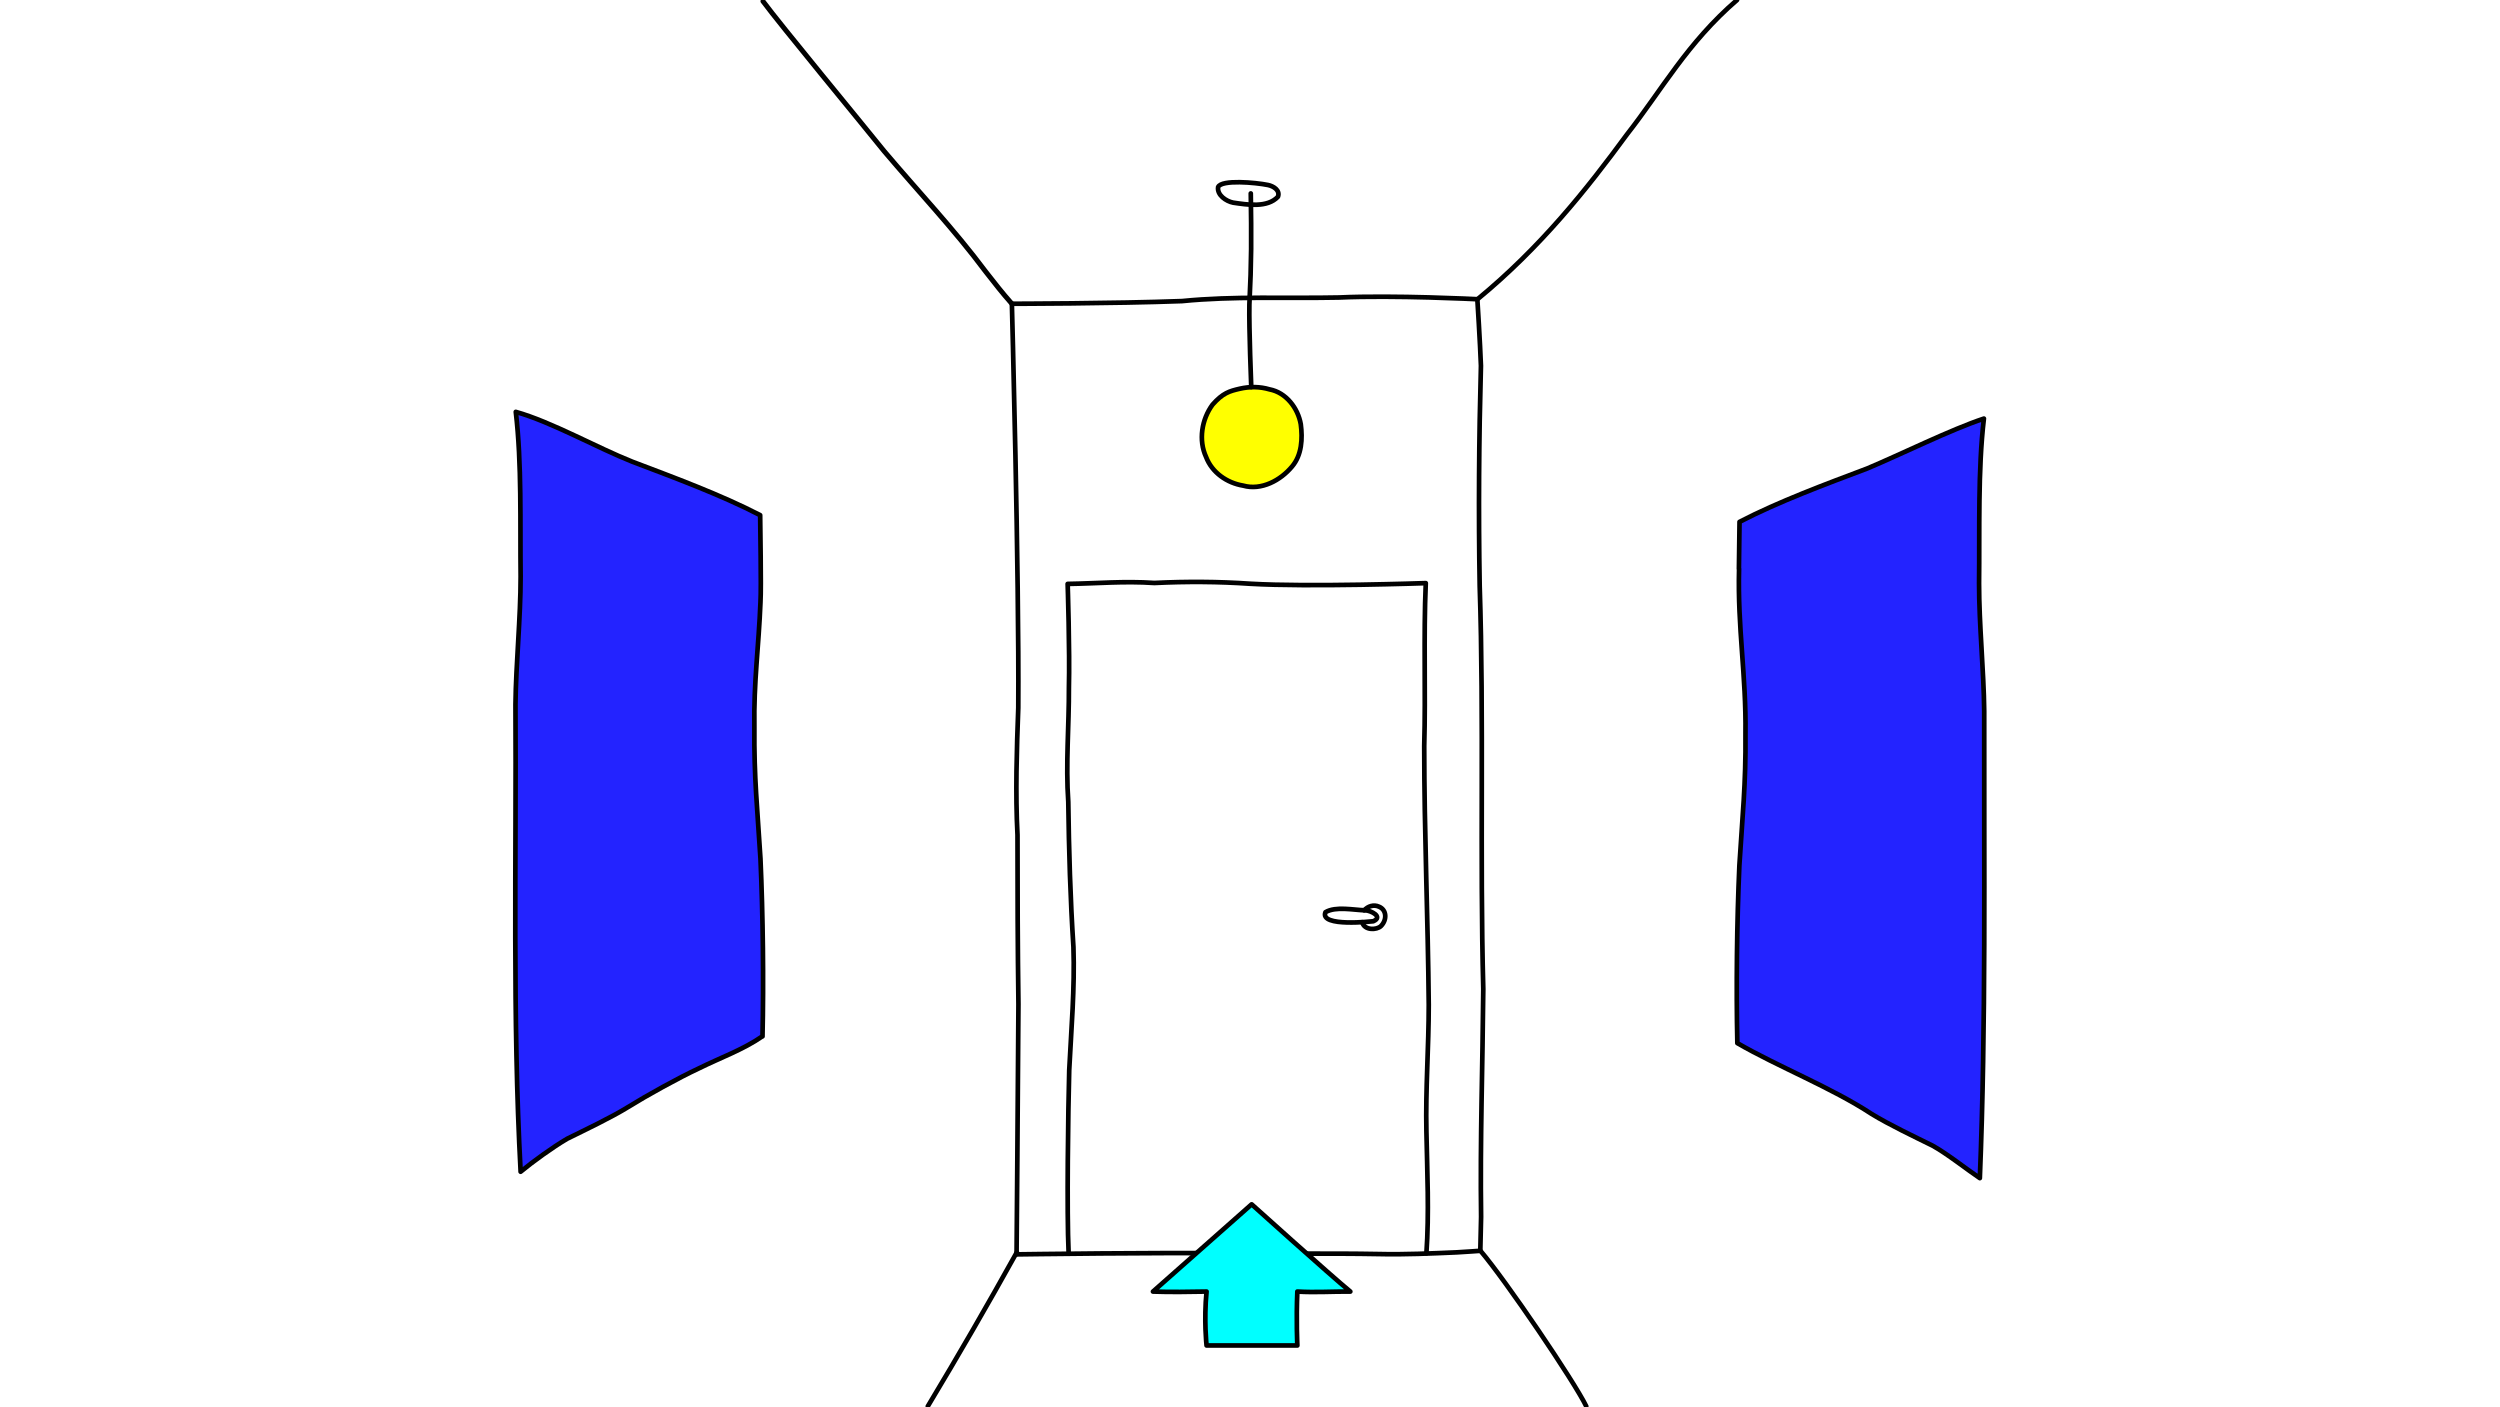
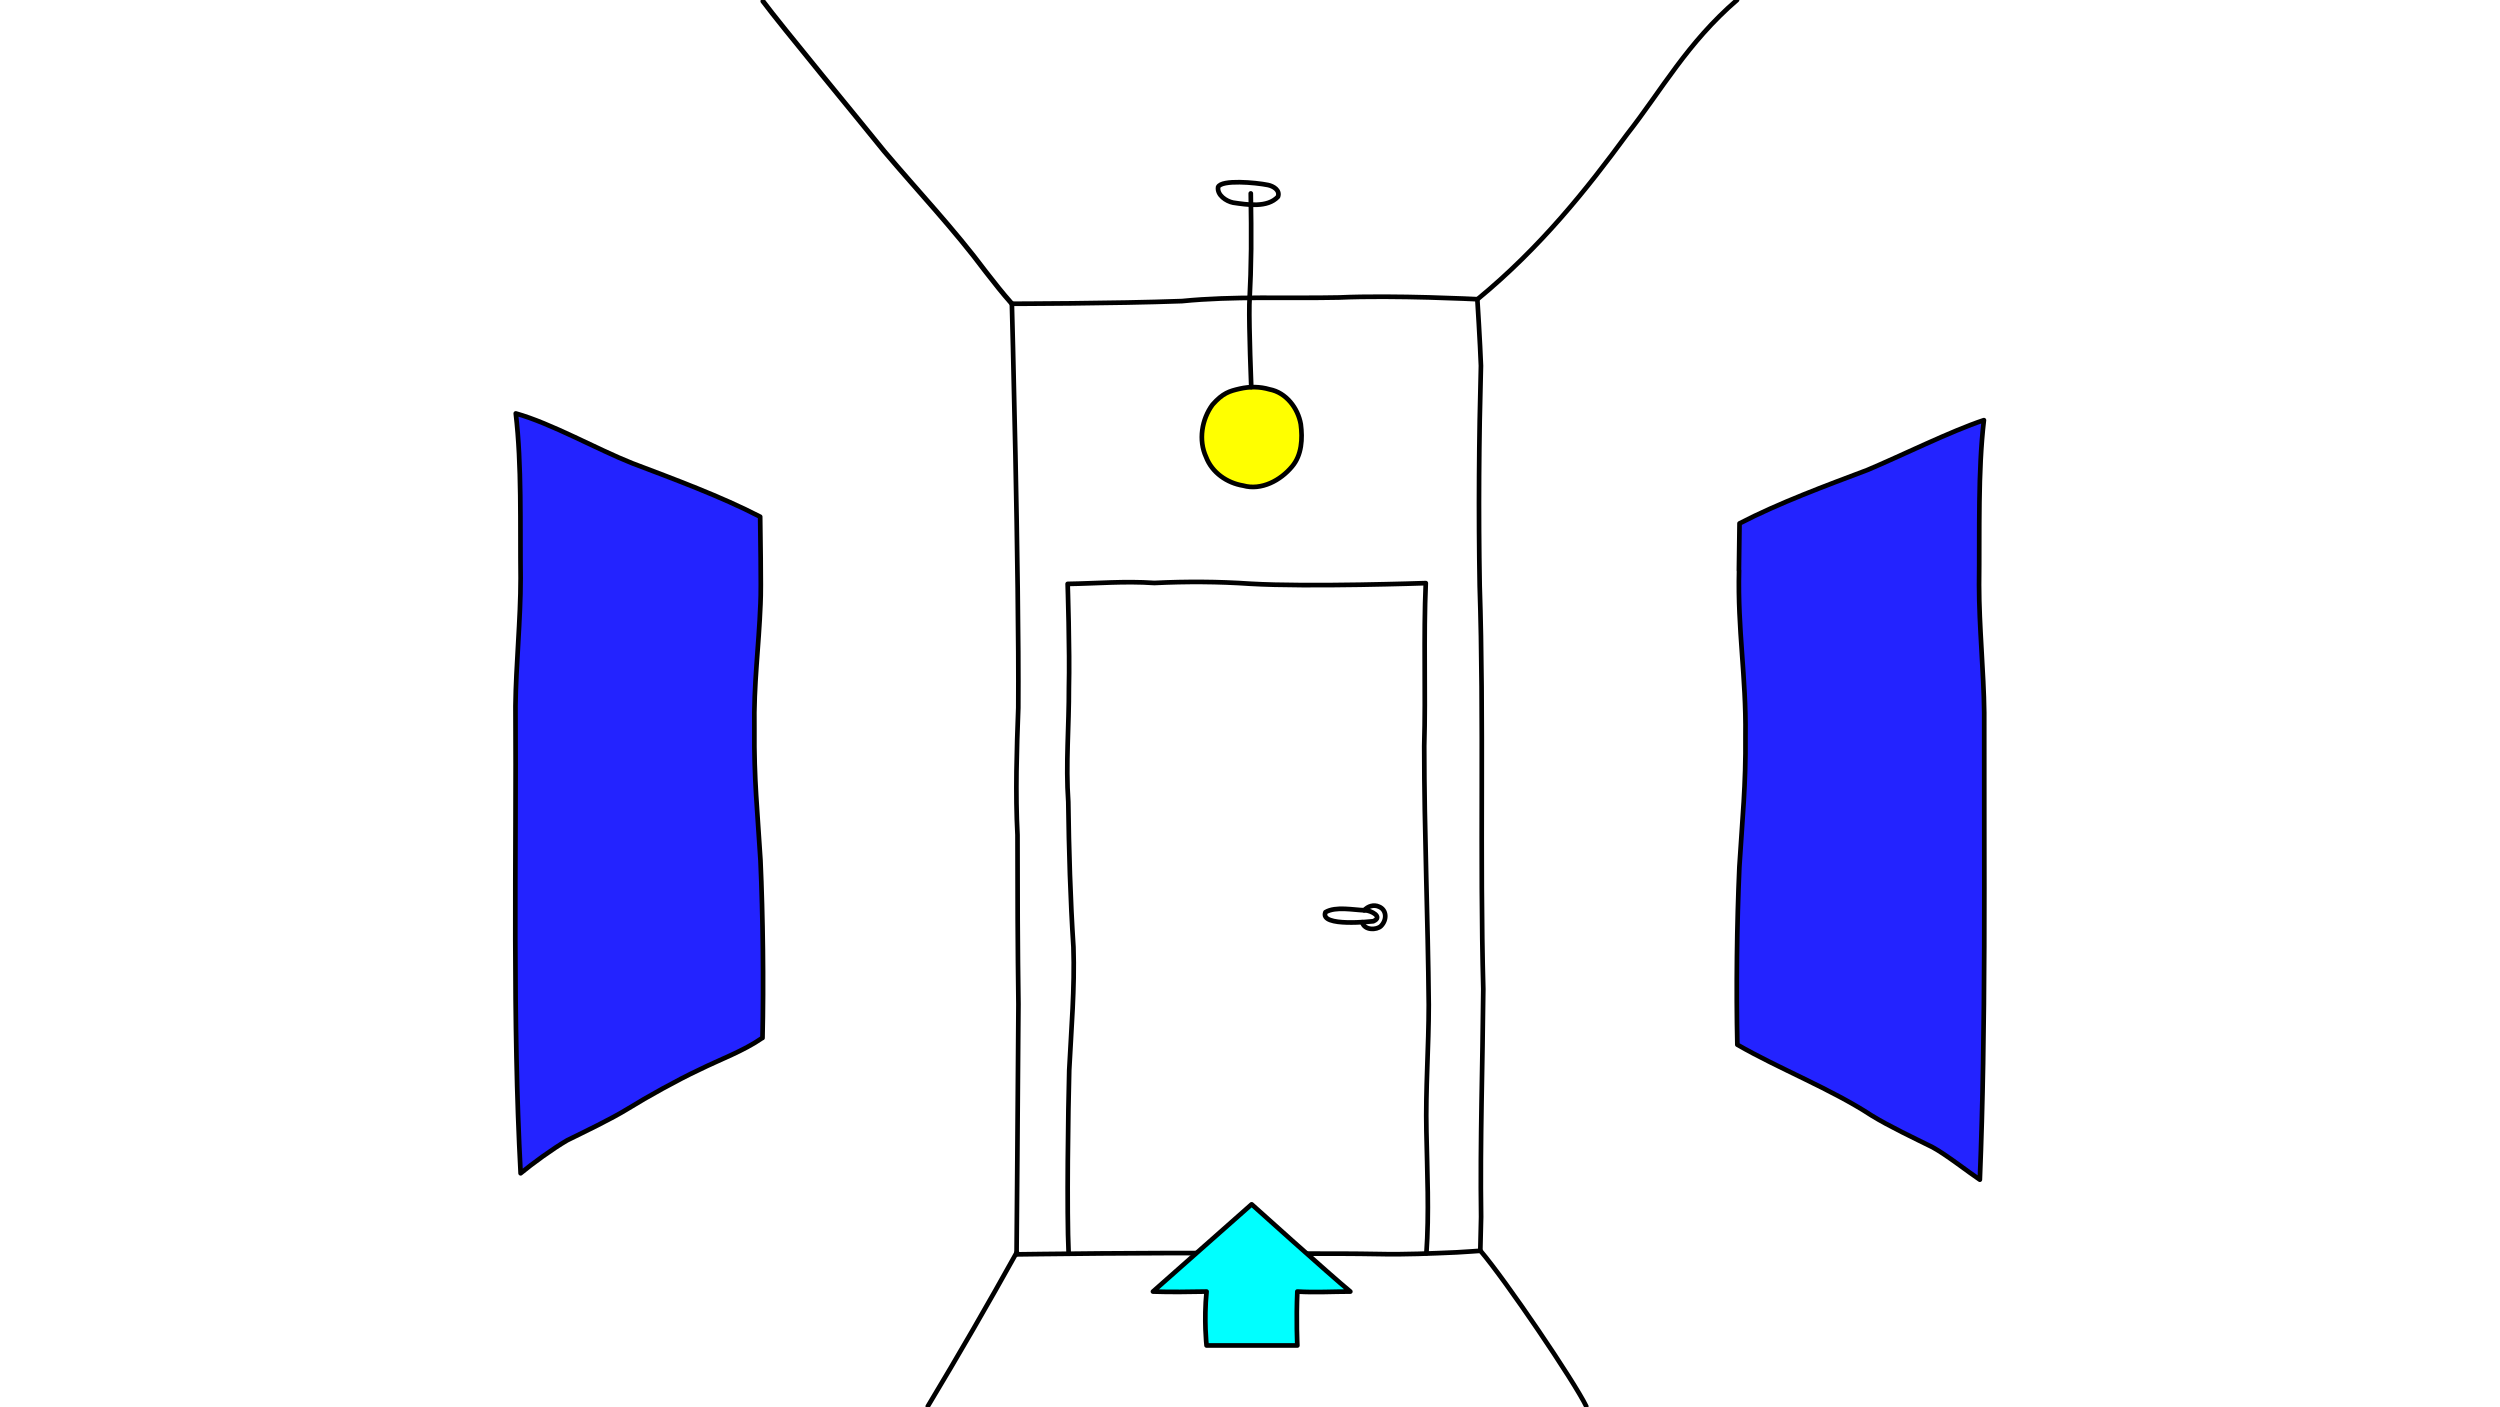
<svg xmlns="http://www.w3.org/2000/svg" id="Ebene_1" version="1.1" viewBox="0 0 1600 900">
  <defs>
    <style>
      .st0, .st1, .st2 {
        fill: none;
      }

      .st1 {
        stroke-width: 3.2px;
      }

      .st1, .st2, .st3, .st4, .st5 {
        stroke: #000;
        stroke-linecap: round;
        stroke-linejoin: round;
      }

      .st2, .st3, .st4, .st5 {
        stroke-width: 3px;
      }

      .st3 {
        fill: #2323ff;
      }

      .st4 {
        fill: aqua;
      }

      .st5 {
        fill: #ff0;
      }
    </style>
  </defs>
  <g id="New_Layer_1">
    <path id="STROKE_431497de-9001-423a-a552-ab8ff0ccda43" class="st1" d="M488.3.8c11,14.9,63.8,78.8,77.6,96,21.9,25.9,44.6,49.8,64.9,77,6.6,8.4,10.1,13,16.8,20.6" />
-     <path id="STROKE_680e2007-6a32-49b4-93a5-899033f13c68" class="st2" d="M945.5,191.6c40.4-33.2,70.1-70.6,95.7-105.5C1063.6,57.5,1079.8,27.5,1111.7,0" />
+     <path id="STROKE_680e2007-6a32-49b4-93a5-899033f13c68" class="st2" d="M945.5,191.6c40.4-33.2,70.1-70.6,95.7-105.5,22.4-28.6,38.6-58.6,70.5-86.1" />
    <path id="STROKE_3e462730-f6e7-44cf-b3d4-6a5eb50b3e41" class="st2" d="M947.5,800.5c16.3,19.1,60.1,83.8,67.7,99.5" />
    <path id="STROKE_e35a6a1c-f590-4f62-8732-7e624bfb9198" class="st2" d="M650.8,801.4c-18.4,33.1-37.4,66-57,98.6" />
    <path id="STROKE_555ca850-e942-47d8-9b44-3893f0450e8f" class="st2" d="M947.5,800.5s-9.6.7-15.1,1c-16.4.7-33.4,1.5-49.9,1.1-32.2-.6-66,0-98.2-.4-34.4-.8-133.7.6-133.7.6,0,0,.9-106.8,1.2-160.1-.5-36-.6-72.3-.6-108.3-1.4-26.9-.5-54.5.5-81.4.6-85.9-4.1-258.6-4.1-258.6,0,0,65-.1,108.9-1.7,33-3.3,67.3-1.6,100.5-2.3,35.3-1.6,88.5,1.1,88.5,1.1,0,0,1.8,28.4,2.3,42.6-1.3,47-1.6,93.7-.8,140.8,2.8,86.1,0,172,2.3,258.1-.4,48.7-2.1,97.1-1.4,145.8-.3,12-.5,21.5-.5,21.5v.2h0Z" />
    <path id="STROKE_6e20f9db-b4d5-44db-a1a2-418bbd67a69e" class="st2" d="M871.8,590.2c1.4,5.4,9.3,5.1,12,2.5h0c4-4,3.7-10.4-1.2-12.4-3.4-1.6-7.2-.3-9.5,2.3" />
    <path id="STROKE_e4c1e2fd-ebd4-4c33-87ba-3d45db8aa361" class="st2" d="M878.9,589.6c6.5-2.8-1.5-6.9-5.2-7-7.6-.2-18.8-2.7-25.4,1.2-4.1,9.8,30.6,5.8,30.6,5.8h0Z" />
    <path id="STROKE_d0633768-ce49-4471-ba42-43c3bf4d6fbf" class="st2" d="M683.9,801.4c-1.2-25.4-.3-91.1.4-116.5,1.3-26.2,3.6-52.5,2.7-78.8-2-30.9-2.9-62-3.3-92.9-1.7-24.3.5-48.7.4-73.1.6-23.3-.8-66.4-.8-66.4,19.4-.3,36.1-1.9,55.5-.6,20.6-1,40.9-.9,61.4.5,37.4,2.2,112.3-.4,112.3-.4-1.5,34.6,0,69.6-1,104.3,0,55.2,2.4,110.4,2.9,165.6,0,26.9-2.1,54.1-1.5,81,.5,25.9,1.8,52.1,0,78" />
    <path id="STROKE_b8a62a33-bae4-4afb-9b1f-f862b08a09f3" class="st5" d="M776,259c-6.9,9.4-9.1,22.7-4.1,33.5,3.8,10,13.4,16.6,23.7,18.3,11.7,3.3,24-3.4,31.3-12.2,6.3-7.4,6.8-17.9,5.6-27.1-1.8-10.3-9.4-20.3-20-22.3-6.1-1.8-12.6-1.9-19.1-.4s-10.8,2.7-17.4,10.2h0Z" />
    <path id="STROKE_e81e50d4-41f7-4de7-a9e4-af441fb7ab7d" class="st2" d="M800.5,123.8c.4,27.9.5,43.2-.9,71.1-.3,15.1,1.2,52.8,1.2,52.8" />
    <path id="STROKE_c3775975-608a-448f-aeb5-0a8d44505228" class="st2" d="M811.5,118.4c3.4.7,7.9,3.3,6.4,7.5-6.8,7.3-19.7,5.1-28.7,3.8-4.5-.9-10.4-4.9-9.6-10,2.1-4.9,24-2.9,31.9-1.3h0Z" />
  </g>
  <path id="Tür" class="st0" d="M683.9,801.4c-1.2-25.4-.3-91.1.4-116.5,1.3-26.2,3.6-52.5,2.7-78.8-2-30.9-2.9-62-3.3-92.9-1.7-24.3.5-48.7.4-73.1.6-23.3-.8-66.4-.8-66.4,19.4-.3,36.1-1.9,55.5-.6,20.6-1,40.9-.9,61.4.5,37.4,2.2,112.3-.4,112.3-.4-1.5,34.6,0,69.6-1,104.3,0,55.2,2.4,110.4,2.9,165.6,0,26.9-2.1,54.1-1.5,81,.5,25.9,1.8,52.1,0,78,0,0-13.8.9-30.3.5-32.2-.6-66,0-98.2-.4-34.4-.8-100.4-.9-100.4-.9h-.1Z" />
  <g id="New_Layer_2">
-     <path id="STROKE_4a129a39-2291-4a99-adac-df2183be8268" class="st3" d="M488,663.2c-12.4,8.6-26.9,13.7-40.8,20.6-12.9,6-33.3,17.3-45.2,24.7-11.2,6.9-27.5,14.6-39,20.3-9.4,5.5-22.2,14.8-29.8,21.1-5.3-98.9-2.7-200-3.3-299.1.3-26.2,3.3-55.2,3.3-81.8-.4-33.8.8-72.3-3.1-105.4,22.8,6.4,51.9,22.9,74.6,31.9,26.6,10.1,56.7,21.2,81.8,34.2,0,7.3.8,44.8.2,55.8-1.1,28.2-4.4,51.2-3.9,80-.3,32.1,2,53.1,3.9,84.1,1.6,36.3,2.1,78.3,1.3,113.7h0Z" />
-     <path id="STROKE_da8bb7cb-74e7-452f-b6f5-1d8b59197b29" class="st3" d="M1113,364c-1,38.2,4.6,67.9,4.1,105.8.3,32.1-2,53.1-3.9,84.1-1.6,36.3-2.1,78.3-1.3,113.7,26.1,15.1,60.3,28.5,85.9,45.3,11.2,6.9,27.5,14.6,39,20.3,9,4.9,22.9,15.9,30.3,20.8,4-98.9,2.6-199.8,2.8-298.9-.3-26.2-3.3-55.2-3.3-81.8.4-33.8-.8-72.3,3.1-105.4-20.9,6.9-53.4,23-74.6,31.9-26.5,10-56.8,21.2-81.8,34.2,0,0-.3,19.9-.4,30.1h.1Z" />
+     <path id="STROKE_4a129a39-2291-4a99-adac-df2183be8268" class="st3" d="M488,664.2c-12.4,8.6-26.9,13.7-40.8,20.6-12.9,6-33.3,17.3-45.2,24.7-11.2,6.9-27.5,14.6-39,20.3-9.4,5.5-22.2,14.8-29.8,21.1-5.3-98.9-2.7-200-3.3-299.1.3-26.2,3.3-55.2,3.3-81.8-.4-33.8.8-72.3-3.1-105.4,22.8,6.4,51.9,22.9,74.6,31.9,26.6,10.1,56.7,21.2,81.8,34.2,0,7.3.8,44.8.2,55.8-1.1,28.2-4.4,51.2-3.9,80-.3,32.1,2,53.1,3.9,84.1,1.6,36.3,2.1,78.3,1.3,113.7h0Z" />
+     <path id="STROKE_da8bb7cb-74e7-452f-b6f5-1d8b59197b29" class="st3" d="M1113,365c-1,38.2,4.6,67.9,4.1,105.8.3,32.1-2,53.1-3.9,84.1-1.6,36.3-2.1,78.3-1.3,113.7,26.1,15.1,60.3,28.5,85.9,45.3,11.2,6.9,27.5,14.6,39,20.3,9,4.9,22.9,15.9,30.3,20.8,4-98.9,2.6-199.8,2.8-298.9-.3-26.2-3.3-55.2-3.3-81.8.4-33.8-.8-72.3,3.1-105.4-20.9,6.9-53.4,23-74.6,31.9-26.5,10-56.8,21.2-81.8,34.2,0,0-.3,19.9-.4,30.1h.1Z" />
  </g>
-   <path id="STROKE_2723813b-dec1-47cb-992f-cff34e48f481" class="st4" d="M801.1,770.8s50.2,45.2,63.1,55.8c-11.8-.1-22.1.7-33.9,0-.8,18.1,0,34.5,0,34.5h-58.1s-1.8-16.1,0-34.5c-11,.2-23.2.4-34.3,0l63.1-55.8h0Z" />
+   <path id="STROKE_2723813b-dec1-47cb-992f-cff34e48f481" class="st4" d="M801.1,770.8s50.2,45.2,63.1,55.8c-11.8,0-22.1.7-33.9,0-.8,18.1,0,34.5,0,34.5h-58.1s-1.8-16.1,0-34.5c-11,.2-23.2.4-34.3,0l63.1-55.8h.1Z" />
</svg>
